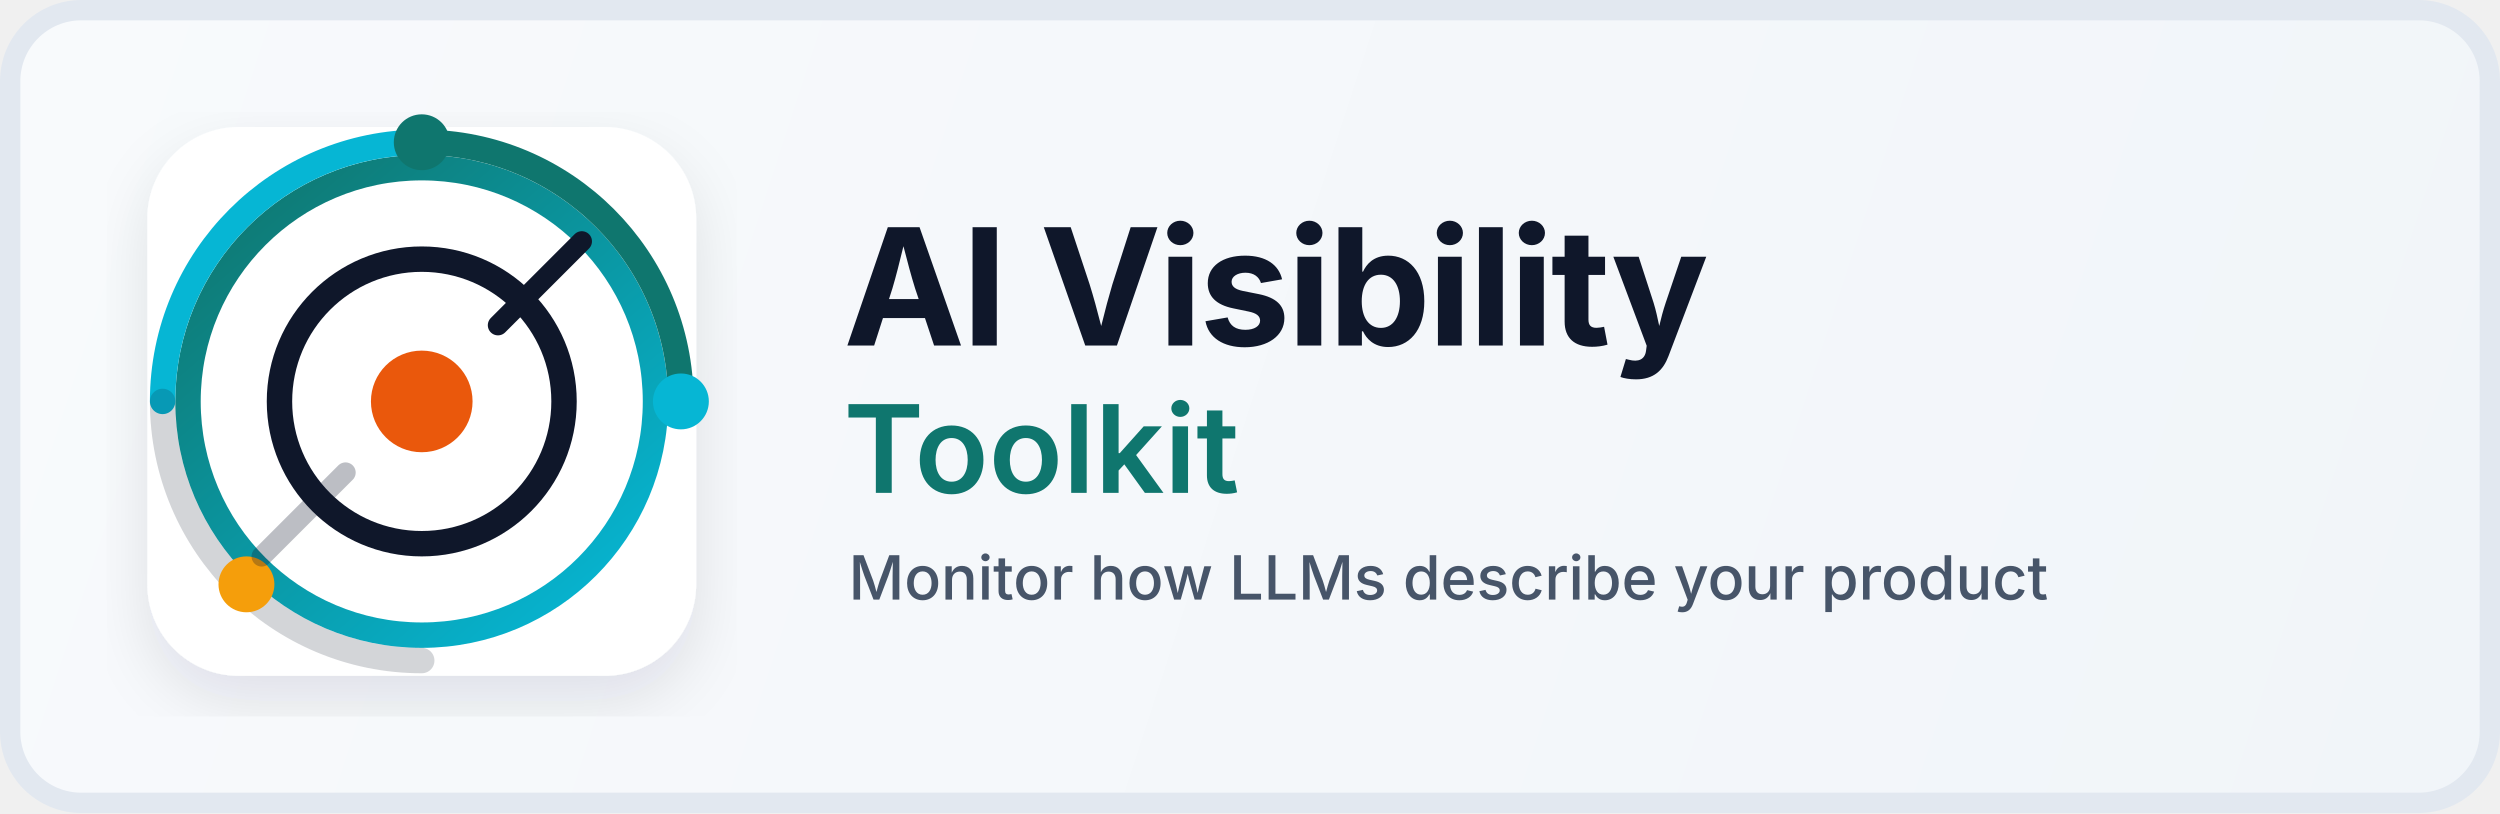
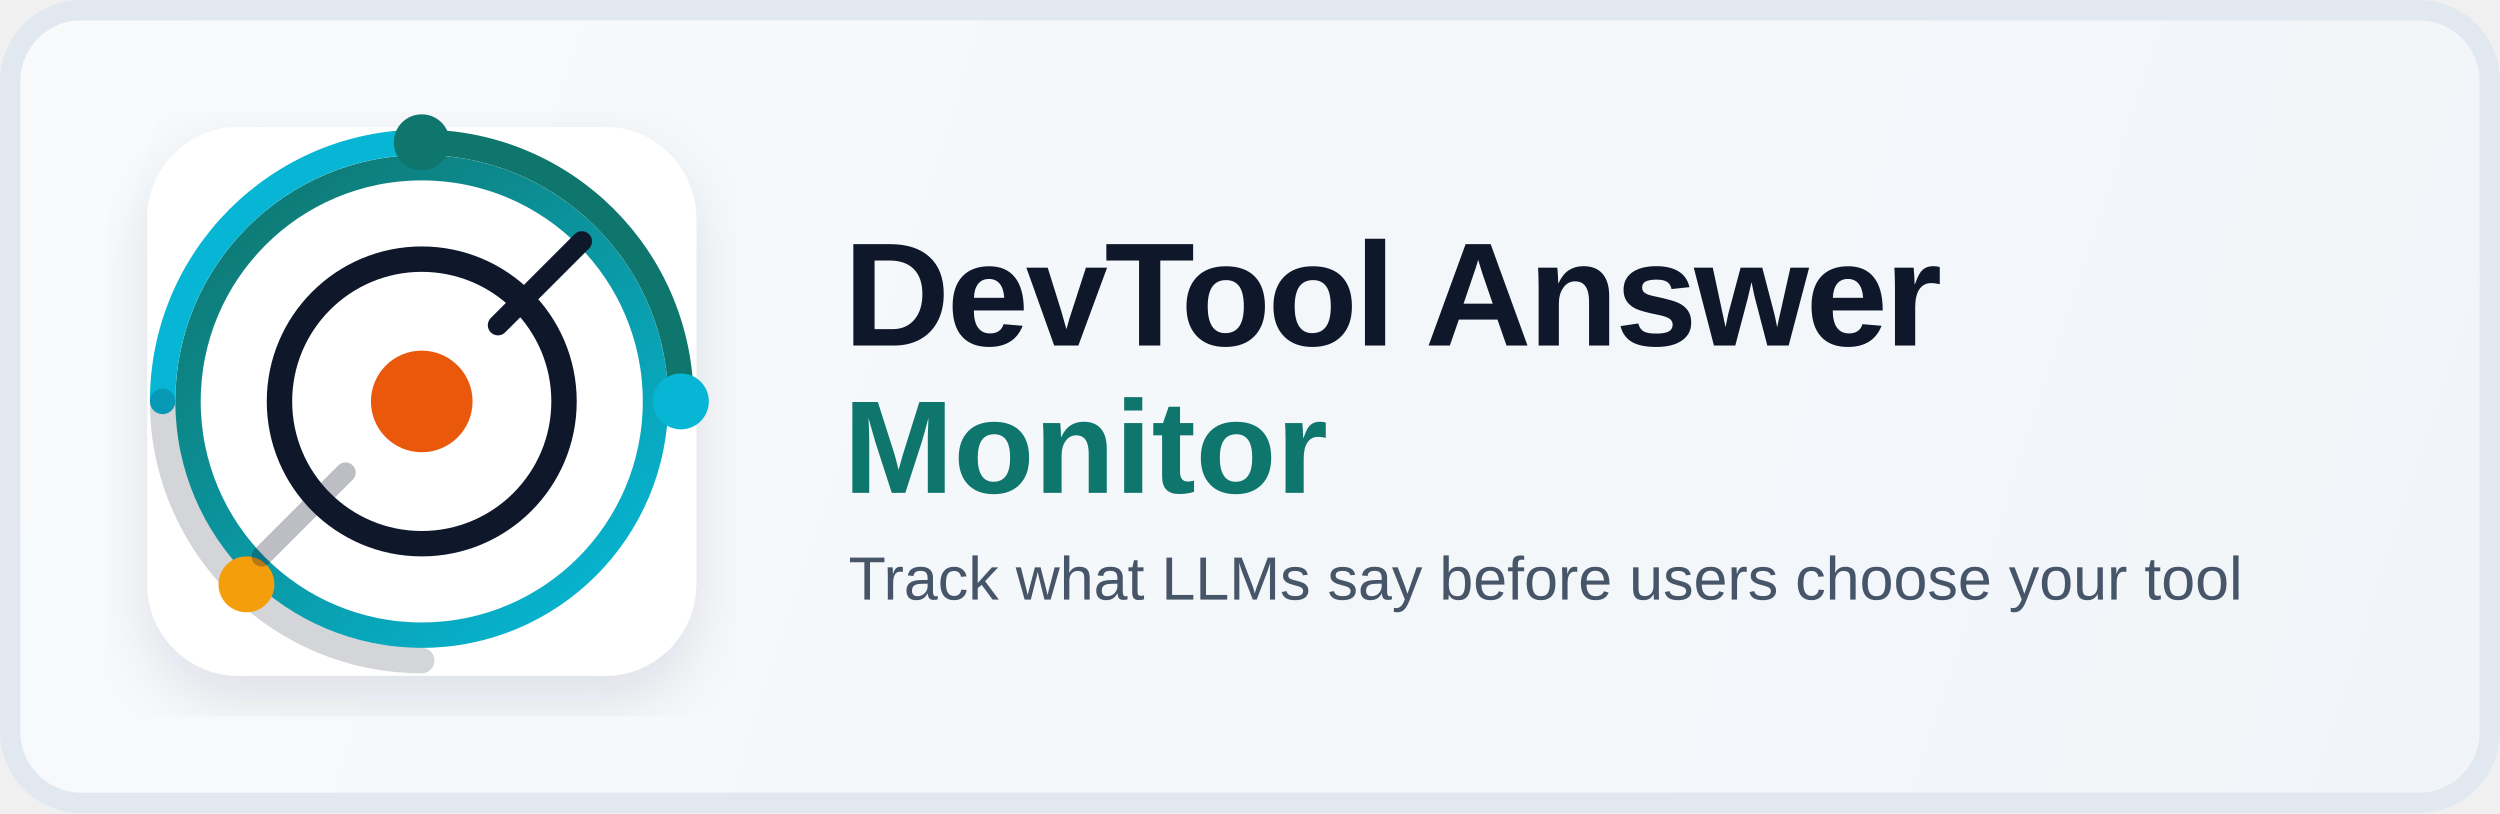
<svg xmlns="http://www.w3.org/2000/svg" width="984" height="320" viewBox="0 0 984 320" fill="none">
  <defs>
    <linearGradient id="panel" x1="0" y1="0" x2="984" y2="320" gradientUnits="userSpaceOnUse">
      <stop stop-color="#F8FAFC" />
      <stop offset="1" stop-color="#F1F5F9" />
    </linearGradient>
    <linearGradient id="signal" x1="84" y1="72" x2="236" y2="248" gradientUnits="userSpaceOnUse">
      <stop stop-color="#0F766E" />
      <stop offset="1" stop-color="#06B6D4" />
    </linearGradient>
    <filter id="shadow" x="42" y="34" width="248" height="248" filterUnits="userSpaceOnUse" color-interpolation-filters="sRGB">
      <feDropShadow dx="0" dy="10" stdDeviation="12" flood-color="#0F172A" flood-opacity="0.10" />
    </filter>
  </defs>
  <rect x="4" y="4" width="976" height="312" rx="28" fill="url(#panel)" stroke="#E2E8F0" stroke-width="8" />
  <g filter="url(#shadow)">
    <rect x="58" y="50" width="216" height="216" rx="36" fill="#FFFFFF" />
  </g>
  <circle cx="166" cy="158" r="20" fill="#EA580C" />
  <circle cx="166" cy="158" r="56" stroke="#0F172A" stroke-width="10" />
  <circle cx="166" cy="158" r="92" stroke="url(#signal)" stroke-width="10" />
  <path d="M166 56C222.333 56 268 101.667 268 158" stroke="#0F766E" stroke-width="10" stroke-linecap="round" />
  <path d="M64 158C64 101.667 109.667 56 166 56" stroke="#06B6D4" stroke-width="10" stroke-linecap="round" />
  <path d="M166 260C109.667 260 64 214.333 64 158" stroke="#0F172A" stroke-opacity="0.18" stroke-width="10" stroke-linecap="round" />
  <circle cx="166" cy="56" r="11" fill="#0F766E" />
  <circle cx="268" cy="158" r="11" fill="#06B6D4" />
  <circle cx="97" cy="230" r="11" fill="#F59E0B" />
  <path d="M196 128L229 95" stroke="#0F172A" stroke-width="8" stroke-linecap="round" />
  <path d="M103 219L136 186" stroke="#0F172A" stroke-width="8" stroke-linecap="round" opacity="0.28" />
-   <g font-family="Inter, Segoe UI, Arial, sans-serif" fill="#0F172A">
-     <text x="332" y="136" font-size="64" font-weight="700" letter-spacing="-1.2">AI Visibility</text>
-     <text x="332" y="194" font-size="48" font-weight="600" fill="#0F766E">Toolkit</text>
-     <text x="334" y="236" font-size="24" font-weight="500" fill="#475569">Monitor how LLMs describe your product</text>
+   <g font-family="Avenir Next, Segoe UI, Arial, sans-serif" fill="#0F172A">
+     <text x="332" y="136" font-size="58" font-weight="700" letter-spacing="-1.2">DevTool Answer</text>
+     <text x="332" y="194" font-size="52" font-weight="700" fill="#0F766E">Monitor</text>
+     <text x="334" y="236" font-size="24" font-weight="500" fill="#475569">Track what LLMs say before users choose your tool</text>
  </g>
</svg>
